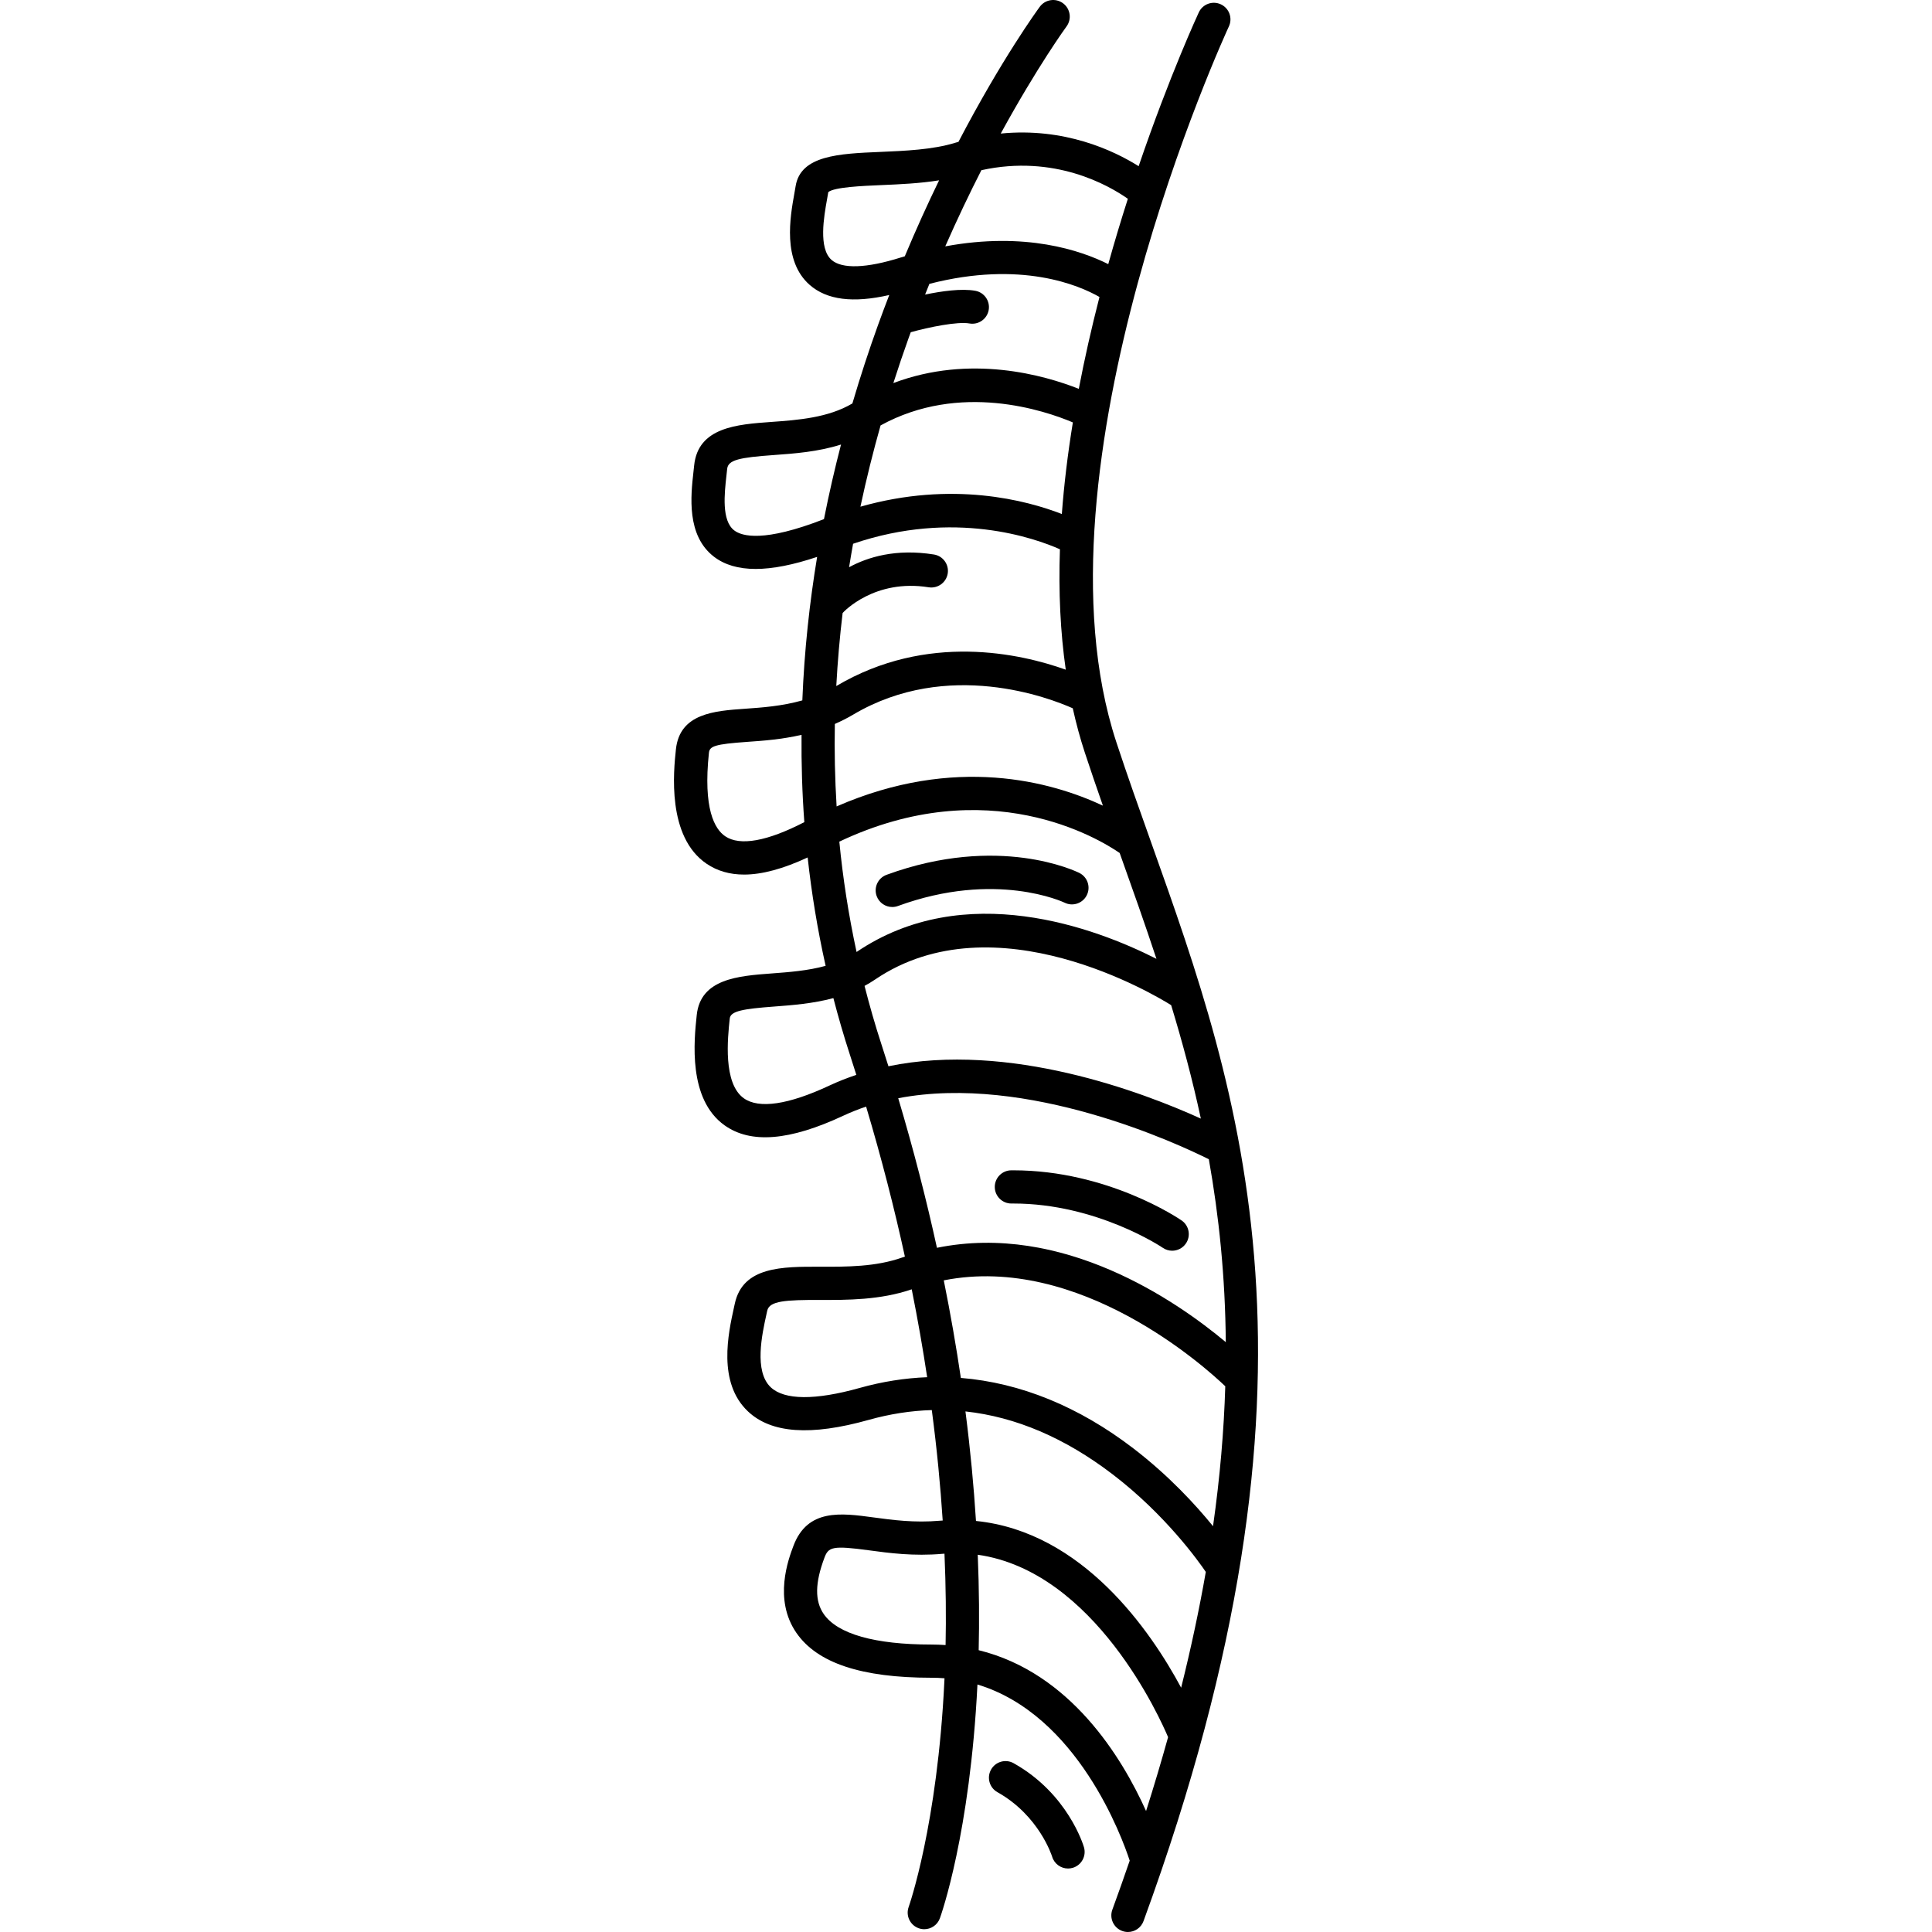
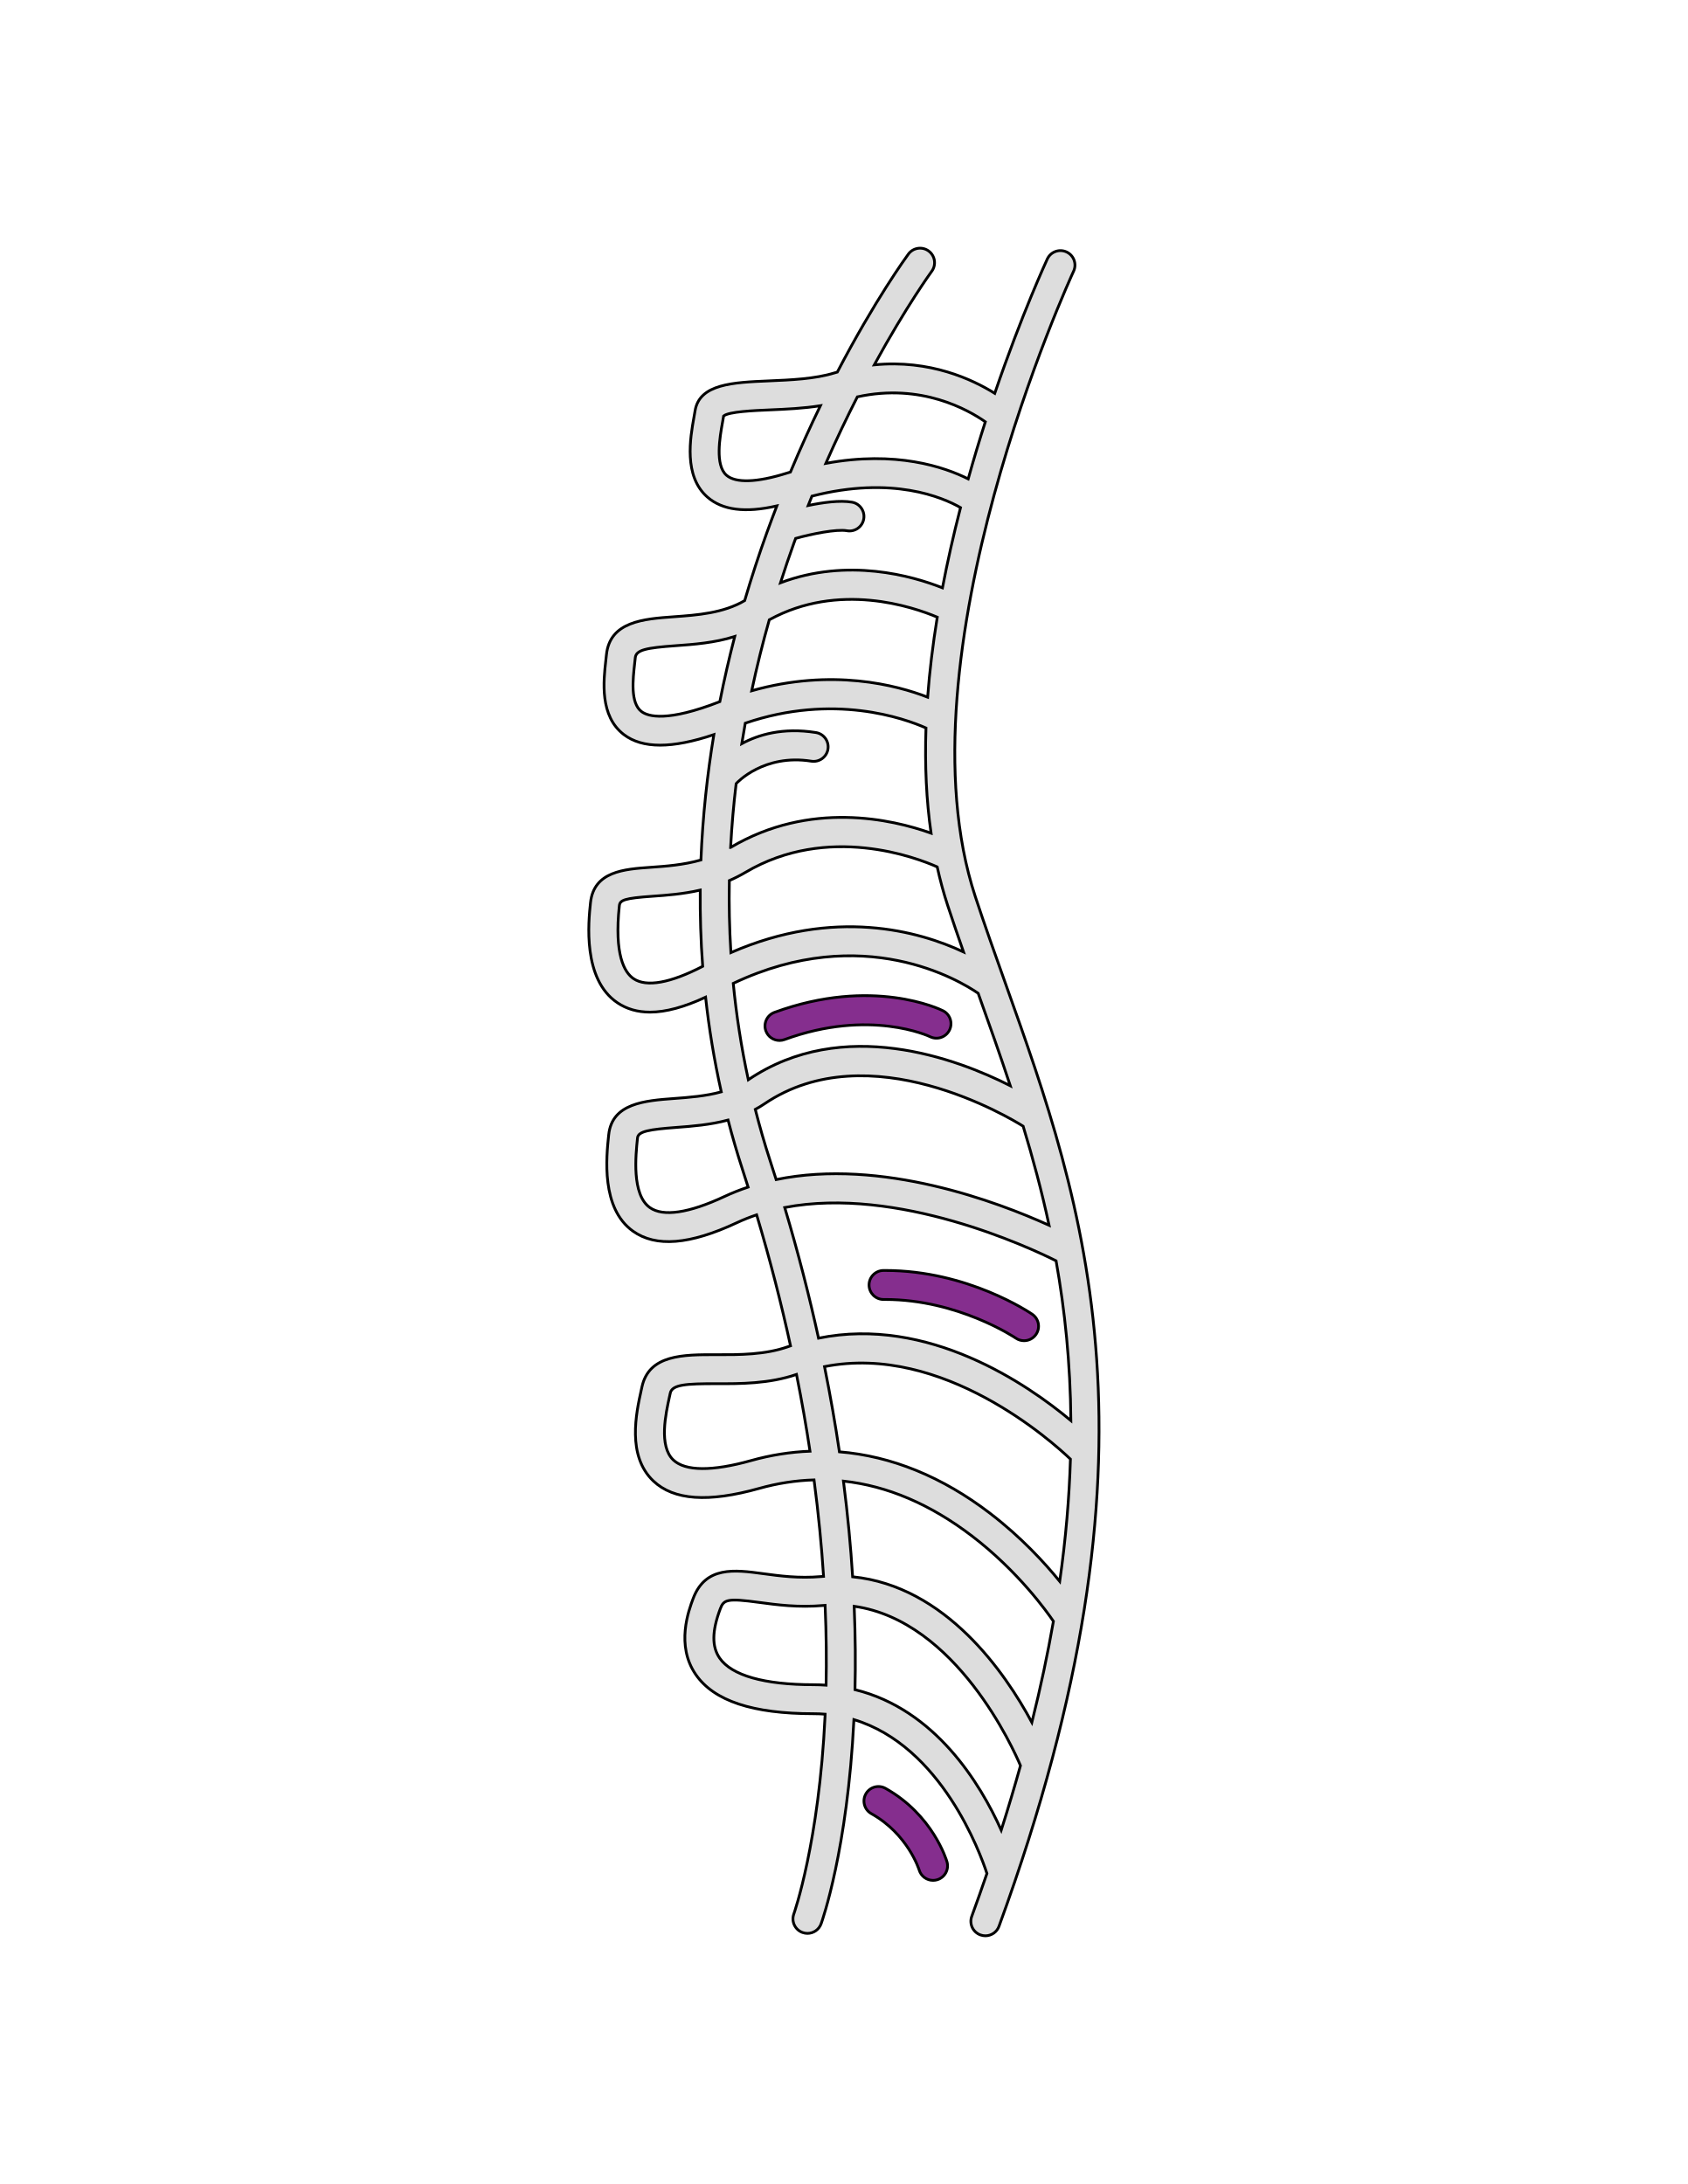
- <svg xmlns="http://www.w3.org/2000/svg" version="1.1" id="Capa_1" x="0px" y="0px" viewBox="0 0 494.636 494.636" style="enable-background:new 0 0 494.636 494.636;" xml:space="preserve">
+ <svg xmlns="http://www.w3.org/2000/svg" version="1.1" id="Capa_1" x="0px" y="0px" width="612px" height="792px" viewBox="0 0 612 792" enable-background="new 0 0 612 792" xml:space="preserve">
  <g>
-     <path d="M294.747,215.753c-3.148-8.837-6.122-17.183-8.935-25.737c-23.191-70.541,28.29-182.134,28.813-183.253   c0.993-2.127,0.075-4.656-2.051-5.649c-2.127-0.995-4.656-0.076-5.649,2.05c-0.099,0.212-7.447,16.037-15.404,39.382   c-6.418-4.023-18.976-9.963-35.309-8.352c9.419-17.222,16.717-27.251,16.846-27.427c1.389-1.892,0.982-4.551-0.909-5.94   c-1.891-1.39-4.55-0.985-5.94,0.906c-0.602,0.819-9.745,13.367-20.821,34.586c-0.292,0.085-0.578,0.156-0.871,0.247   c-5.682,1.758-12.857,2.062-19.186,2.33c-10.486,0.444-20.391,0.864-21.64,8.804c-0.085,0.538-0.195,1.152-0.316,1.826   c-1.081,6.026-3.095,17.244,3.907,23.4c4.398,3.868,11.105,4.725,20.386,2.605c-0.98,2.54-1.951,5.123-2.905,7.767   c-2.245,6.226-4.45,12.918-6.531,19.994c-6.237,3.682-13.936,4.244-20.753,4.733c-8.805,0.633-18.784,1.35-19.765,11.183   c-0.05,0.5-0.11,1.036-0.173,1.602c-0.684,6.1-1.829,16.31,5.274,21.739c2.715,2.074,6.248,3.113,10.652,3.113   c4.369,0,9.606-1.036,15.736-3.085c-1.931,11.684-3.28,23.98-3.788,36.74c-5.189,1.468-10.265,1.829-14.651,2.136   c-7.845,0.548-16.737,1.17-17.714,10.395c-0.586,5.538-2.37,22.391,7.881,29.309c2.718,1.834,5.896,2.753,9.571,2.753   c4.616,0,10.027-1.474,16.276-4.382c0.999,9.125,2.508,18.389,4.601,27.748c-4.537,1.252-9.37,1.615-13.834,1.948   c-8.521,0.637-18.18,1.358-19.161,10.624l-0.011,0.104c-0.68,6.418-2.271,21.45,7.128,28.152c6.702,4.778,16.648,3.976,30.41-2.459   c1.905-0.891,3.853-1.66,5.833-2.328c4.005,13.403,7.27,26.214,9.929,38.399c-0.216,0.075-0.432,0.143-0.648,0.22   c-6.761,2.423-14.348,2.395-21.038,2.377c-9.729-0.031-19.796-0.064-21.858,9.44l-0.196,0.893   c-1.49,6.747-4.262,19.307,3.549,26.692c5.959,5.634,16.081,6.348,30.944,2.181c5.411-1.517,10.793-2.35,16.137-2.507   c1.323,10.051,2.222,19.49,2.789,28.278c-0.259,0.019-0.516,0.029-0.776,0.053c-6.476,0.567-12.049-0.188-16.967-0.854   c-8.295-1.124-16.873-2.287-20.48,7.307c-1.274,3.39-5.151,13.706,0.78,22.272c5.344,7.718,16.639,11.471,34.531,11.473   c1.146,0,2.271,0.047,3.374,0.135c-0.009,0.197-0.017,0.403-0.026,0.6c-1.777,37.064-9.077,57.75-9.148,57.95   c-0.798,2.207,0.344,4.644,2.551,5.442c0.478,0.172,0.965,0.254,1.445,0.254c1.739,0,3.372-1.075,3.997-2.806   c0.315-0.87,7.723-21.736,9.616-59.846c25.664,7.753,37.073,39.263,38.982,45.097c-1.411,4.121-2.892,8.307-4.446,12.558   c-0.806,2.205,0.329,4.645,2.533,5.451c0.481,0.176,0.974,0.259,1.458,0.259c1.734,0,3.363-1.069,3.992-2.792   C343.574,352.791,317.634,279.986,294.747,215.753z M302.4,432.089c-7.801-14.525-25.205-39.934-52.528-42.689   c-0.55-8.732-1.418-18.091-2.695-28.043c12.85,1.395,25.449,6.763,37.665,16.091c13.647,10.422,22.185,22.507,23.871,24.998   C307.062,411.906,304.972,421.775,302.4,432.089z M290.217,370.858c-14.036-10.774-29.004-16.845-44.218-18.079   c-1.177-7.98-2.626-16.319-4.37-24.978c34.743-6.879,66.965,22.234,72.07,27.113c-0.341,11.281-1.342,23.186-3.135,35.829   C306.167,385.331,299.287,377.82,290.217,370.858z M225.676,267.407c-1.636-5.018-3.062-10.017-4.333-14.995   c0.898-0.487,1.786-1.011,2.653-1.601c30.762-20.899,72.213,4.249,75.848,6.535c2.842,9.354,5.439,18.979,7.601,29.039   c-14.833-6.729-49.089-19.779-79.987-13.4C226.874,271.134,226.286,269.278,225.676,267.407z M296.076,245.482   c-15.57-7.886-49.022-20.543-76.776-1.754c-2.06-9.534-3.512-18.97-4.412-28.25c38.098-18.049,66.463-0.75,71.773,2.906   c0.026,0.073,0.053,0.148,0.079,0.221C289.899,227.47,293.07,236.377,296.076,245.482z M213.739,185.347   c1.566-0.684,3.137-1.468,4.701-2.393c24.268-14.371,50.394-4.209,56.213-1.614c0.866,3.915,1.889,7.696,3.084,11.331   c1.485,4.516,3.048,9.066,4.633,13.594c-13.153-6.149-37.812-13.056-68.179,0.198C213.754,199.312,213.608,192.264,213.739,185.347   z M232.669,86.429c0.166-0.462,0.336-0.912,0.504-1.372c4.643-1.303,12.024-2.789,15.008-2.245   c2.314,0.416,4.522-1.112,4.942-3.422c0.42-2.31-1.112-4.522-3.421-4.941c-3.536-0.642-8.688,0.1-12.856,0.968   c0.365-0.92,0.73-1.837,1.099-2.742c23.545-6.062,38.399,0.409,43.545,3.359c-2.081,8.085-3.844,15.926-5.292,23.519   c-8.76-3.471-27.757-8.934-47.478-1.478C230.01,94.039,231.332,90.144,232.669,86.429z M225.446,108.919   c20.337-11.182,42.003-3.829,49.231-0.772c-1.321,8.118-2.264,15.938-2.823,23.45c-9.028-3.507-28.014-8.565-51.567-1.873   C221.833,122.481,223.575,115.528,225.446,108.919z M288.759,50.895c-1.702,5.306-3.395,10.906-5.019,16.73   c-6.998-3.506-21.214-8.355-41.732-4.552c3.105-7.061,6.233-13.592,9.247-19.499C269.981,39.454,283.873,47.456,288.759,50.895z    M230.597,65.93c-8.73,2.756-15.018,2.976-17.703,0.613c-3.401-2.991-1.939-11.139-1.153-15.516   c0.121-0.674,0.232-1.292,0.321-1.844c1.529-1.282,8.789-1.59,13.629-1.796c4.693-0.198,9.812-0.43,14.738-1.218   c-2.901,5.976-5.863,12.474-8.781,19.447C231.295,65.725,230.952,65.817,230.597,65.93z M187.976,135.795   c-3.282-2.509-2.504-9.447-1.99-14.038c0.067-0.602,0.131-1.173,0.185-1.705c0.231-2.319,3.178-2.92,11.916-3.548   c5.212-0.374,11.302-0.813,17.234-2.693c-1.591,6.126-3.064,12.496-4.366,19.097C195.564,138.908,189.952,137.305,187.976,135.795z    M215.732,156.941c0.274-0.321,8.182-8.8,22.038-6.582c2.311,0.364,4.497-1.207,4.868-3.525c0.371-2.317-1.208-4.497-3.525-4.868   c-9.764-1.563-16.979,0.674-21.729,3.258c0.325-2.02,0.664-4.025,1.023-6.008c25.9-8.846,46.643-1.392,52.957,1.41   c-0.375,10.992,0.121,21.277,1.495,30.828c-11.483-4.1-35.458-9.606-58.749,4.186c-0.001,0-0.002,0.001-0.003,0.001   C214.451,169.298,215.001,163.018,215.732,156.941z M185.684,214.111c-2.744-1.852-5.697-7.063-4.183-21.368   c0.178-1.683,1.424-2.222,9.854-2.811c3.979-0.277,8.76-0.619,13.856-1.791c-0.061,7.322,0.152,14.774,0.716,22.343   C196.444,215.39,189.45,216.653,185.684,214.111z M212.308,277.946c-10.436,4.881-17.999,6.001-21.874,3.238   c-5.359-3.821-4.134-15.395-3.61-20.337l0.011-0.104c0.202-1.905,3.508-2.457,11.341-3.042c4.633-0.346,9.934-0.75,15.188-2.163   c1.251,4.816,2.65,9.651,4.232,14.504c0.564,1.728,1.105,3.44,1.645,5.15C216.893,275.975,214.577,276.885,212.308,277.946z    M229.969,281.17c33.116-6.355,71.82,11.776,79.521,15.624c2.583,14.505,4.199,29.964,4.34,46.823   c-12.672-10.603-41.762-30.698-73.951-24.152C237.213,307.295,233.949,294.516,229.969,281.17z M220.129,355.336   c-11.416,3.201-19.304,3.143-22.81-0.173c-4.313-4.078-2.215-13.579-1.089-18.684l0.203-0.923c0.544-2.51,4.746-2.762,13.523-2.743   c6.893,0.024,15.437,0.044,23.467-2.718c1.557,7.78,2.866,15.287,3.953,22.502C231.632,352.821,225.871,353.726,220.129,355.336z    M238.439,421.042c-14.482-0.002-24.007-2.703-27.544-7.811c-2.317-3.347-2.257-7.936,0.188-14.443   c1.022-2.719,2.038-3.14,11.381-1.874c5.093,0.691,11.433,1.549,18.852,0.898c0.165-0.015,0.327-0.02,0.492-0.033   c0.367,8.502,0.429,16.313,0.284,23.393C240.897,421.09,239.681,421.042,238.439,421.042z M250.564,422.487   c0.174-7.377,0.132-15.537-0.239-24.438c29.991,4.251,46.839,42.209,48.732,46.704c-1.71,6.149-3.582,12.446-5.637,18.914   C287.29,450.02,274.075,428.252,250.564,422.487z" />
-     <path d="M276.341,223.495c-0.829-0.414-20.635-10.033-49.361,0.477c-2.204,0.807-3.337,3.247-2.531,5.452   c0.63,1.722,2.258,2.79,3.992,2.79c0.485,0,0.978-0.083,1.46-0.26c25.022-9.156,42.381-0.981,42.654-0.85   c2.096,1.039,4.64,0.186,5.687-1.908C279.292,227.098,278.441,224.545,276.341,223.495z" />
-     <path d="M258.935,308.129c0.011,0,0.022,0,0.033,0c0.156-0.001,0.309-0.002,0.464-0.002c21.346,0,38.004,11.159,38.272,11.341   c0.735,0.504,1.572,0.746,2.4,0.746c1.352,0,2.682-0.645,3.506-1.843c1.33-1.935,0.839-4.58-1.095-5.91   c-0.768-0.527-18.946-12.834-43.074-12.834c-0.178,0-0.359,0.001-0.538,0.002c-2.347,0.018-4.235,1.935-4.218,4.282   C254.704,306.248,256.603,308.129,258.935,308.129z" />
-     <path d="M259.518,451.422c-2.048-1.147-4.638-0.417-5.785,1.632c-1.147,2.048-0.416,4.638,1.631,5.784   c10.681,5.982,13.942,16.305,14.002,16.499c0.547,1.847,2.238,3.044,4.073,3.044c0.394,0,0.795-0.055,1.192-0.171   c2.253-0.657,3.547-3.017,2.89-5.271C277.358,472.382,273.376,459.182,259.518,451.422z" />
+     <path fill="#DDDDDD" stroke="#000000" stroke-miterlimit="10" d="M364.683,356.945c-3.896-10.934-7.575-21.26-11.056-31.844   c-28.693-87.278,35.003-225.349,35.649-226.733c1.229-2.632,0.093-5.761-2.537-6.989c-2.632-1.231-5.761-0.095-6.989,2.536   c-0.123,0.263-9.214,19.842-19.06,48.727c-7.94-4.978-23.479-12.327-43.687-10.334c11.654-21.309,20.684-33.717,20.843-33.935   c1.719-2.341,1.215-5.631-1.124-7.35c-2.34-1.72-5.63-1.219-7.35,1.121c-0.745,1.014-12.058,16.538-25.762,42.792   c-0.361,0.105-0.715,0.193-1.077,0.306c-7.03,2.176-15.907,2.552-23.738,2.883c-12.974,0.55-25.229,1.069-26.774,10.894   c-0.105,0.665-0.241,1.425-0.392,2.259c-1.337,7.456-3.829,21.336,4.834,28.952c5.442,4.786,13.74,5.847,25.224,3.224   c-1.213,3.143-2.414,6.338-3.595,9.609c-2.777,7.703-5.506,15.983-8.08,24.738c-7.717,4.556-17.243,5.251-25.678,5.856   c-10.894,0.783-23.24,1.67-24.454,13.836c-0.063,0.619-0.137,1.282-0.214,1.982c-0.847,7.547-2.264,20.18,6.525,26.896   c3.358,2.566,7.73,3.852,13.179,3.852c5.406,0,11.886-1.281,19.47-3.816c-2.389,14.456-4.058,29.67-4.687,45.457   c-6.42,1.816-12.7,2.263-18.127,2.643c-9.707,0.679-20.709,1.448-21.917,12.862c-0.726,6.852-2.933,27.703,9.751,36.263   c3.362,2.27,7.295,3.406,11.842,3.406c5.711,0,12.406-1.823,20.138-5.422c1.236,11.29,3.103,22.753,5.692,34.332   c-5.613,1.549-11.593,1.998-17.116,2.41c-10.543,0.788-22.494,1.681-23.707,13.145l-0.014,0.129   c-0.842,7.941-2.811,26.54,8.819,34.832c8.292,5.912,20.598,4.92,37.625-3.042c2.357-1.103,4.768-2.055,7.217-2.881   c4.956,16.583,8.995,32.434,12.285,47.51c-0.268,0.093-0.534,0.178-0.802,0.272c-8.365,2.998-17.752,2.964-26.029,2.941   c-12.038-0.039-24.493-0.079-27.045,11.68l-0.242,1.104c-1.844,8.349-5.273,23.889,4.391,33.025   c7.373,6.971,19.896,7.854,38.286,2.698c6.695-1.877,13.354-2.907,19.966-3.102c1.638,12.436,2.749,24.114,3.451,34.988   c-0.32,0.023-0.639,0.035-0.96,0.065c-8.013,0.701-14.908-0.232-20.993-1.057c-10.263-1.391-20.876-2.83-25.339,9.04   c-1.576,4.194-6.373,16.958,0.965,27.557c6.612,9.55,20.587,14.193,42.725,14.195c1.418,0,2.81,0.059,4.174,0.167   c-0.011,0.244-0.021,0.499-0.032,0.742c-2.198,45.858-11.23,71.453-11.318,71.7c-0.987,2.731,0.426,5.746,3.156,6.733   c0.592,0.213,1.194,0.314,1.788,0.314c2.151,0,4.172-1.33,4.945-3.472c0.39-1.076,9.556-26.894,11.897-74.046   c31.754,9.593,45.869,48.579,48.231,55.797c-1.746,5.1-3.578,10.278-5.501,15.538c-0.997,2.729,0.407,5.747,3.134,6.744   c0.596,0.218,1.205,0.32,1.805,0.32c2.145,0,4.16-1.322,4.938-3.454C425.095,526.499,393,436.42,364.683,356.945z M374.152,624.612   c-9.652-17.971-31.186-49.409-64.992-52.817c-0.681-10.804-1.754-22.384-3.334-34.697c15.898,1.727,31.487,8.368,46.602,19.909   c16.886,12.895,27.449,27.848,29.535,30.93C379.919,599.64,377.333,611.851,374.152,624.612z M359.077,548.853   c-17.366-13.331-35.886-20.842-54.71-22.369c-1.456-9.873-3.249-20.19-5.406-30.904c42.986-8.512,82.854,27.51,89.17,33.546   c-0.422,13.958-1.66,28.688-3.879,44.33C378.812,566.76,370.3,557.467,359.077,548.853z M279.223,420.855   c-2.024-6.208-3.788-12.394-5.361-18.553c1.111-0.603,2.21-1.251,3.282-1.98c38.062-25.858,89.348,5.257,93.845,8.085   c3.517,11.574,6.729,23.482,9.404,35.93c-18.352-8.325-60.736-24.472-98.965-16.579   C280.705,425.468,279.978,423.171,279.223,420.855z M366.326,393.728c-19.264-9.757-60.653-25.417-94.992-2.17   c-2.549-11.796-4.346-23.472-5.459-34.953c47.138-22.331,82.232-0.928,88.803,3.596c0.032,0.09,0.065,0.183,0.098,0.273   C358.684,371.442,362.608,382.463,366.326,393.728z M264.453,319.325c1.938-0.847,3.882-1.816,5.816-2.961   c30.026-17.78,62.352-5.208,69.551-1.997c1.071,4.844,2.337,9.522,3.815,14.02c1.838,5.588,3.771,11.218,5.732,16.819   c-16.273-7.607-46.783-16.153-84.355,0.245C264.472,336.603,264.291,327.884,264.453,319.325z M287.875,196.936   c0.205-0.571,0.416-1.128,0.623-1.697c5.745-1.612,14.877-3.451,18.569-2.778c2.863,0.515,5.595-1.375,6.114-4.233   s-1.376-5.595-4.232-6.113c-4.375-0.795-10.749,0.123-15.906,1.197c0.451-1.138,0.903-2.272,1.359-3.393   c29.132-7.5,47.51,0.506,53.877,4.156c-2.574,10.003-4.756,19.705-6.547,29.1c-10.839-4.295-34.344-11.054-58.743-1.829   C284.585,206.352,286.221,201.533,287.875,196.936z M278.939,224.762c25.162-13.835,51.969-4.737,60.911-0.955   c-1.634,10.044-2.801,19.72-3.492,29.014c-11.17-4.339-34.661-10.597-63.803-2.317C274.468,241.543,276.623,232.94,278.939,224.762   z M357.274,152.971c-2.105,6.564-4.2,13.493-6.21,20.699c-8.658-4.338-26.247-10.338-51.634-5.632   c3.842-8.736,7.712-16.817,11.441-24.126C334.04,138.815,351.229,148.717,357.274,152.971z M285.312,171.573   c-10.802,3.41-18.582,3.683-21.903,0.759c-4.208-3.7-2.399-13.782-1.427-19.197c0.149-0.834,0.287-1.599,0.397-2.281   c1.892-1.587,10.874-1.968,16.862-2.223c5.807-0.245,12.14-0.532,18.235-1.507c-3.59,7.394-7.255,15.434-10.865,24.062   C286.175,171.32,285.751,171.433,285.312,171.573z M232.577,258.015c-4.061-3.104-3.098-11.688-2.462-17.368   c0.083-0.745,0.162-1.452,0.229-2.11c0.286-2.869,3.933-3.612,14.744-4.39c6.448-0.463,13.983-1.006,21.323-3.332   c-1.969,7.58-3.791,15.461-5.402,23.628C241.966,261.867,235.023,259.884,232.577,258.015z M266.919,284.179   c0.339-0.397,10.124-10.889,27.268-8.145c2.859,0.45,5.563-1.493,6.022-4.361c0.459-2.866-1.494-5.563-4.361-6.022   c-12.08-1.935-21.008,0.834-26.885,4.03c0.402-2.499,0.822-4.979,1.266-7.433c32.046-10.945,57.71-1.723,65.522,1.744   c-0.464,13.6,0.149,26.325,1.85,38.143c-14.208-5.073-43.871-11.885-72.688,5.18c-0.001,0-0.002,0.001-0.004,0.001   C265.334,299.468,266.015,291.698,266.919,284.179z M229.741,354.914c-3.395-2.291-7.048-8.739-5.175-26.438   c0.22-2.082,1.762-2.749,12.191-3.478c4.924-0.343,10.839-0.766,17.145-2.216c-0.076,9.06,0.188,18.279,0.886,27.645   C243.055,356.497,234.402,358.059,229.741,354.914z M262.683,433.895c-12.912,6.039-22.27,7.425-27.063,4.007   c-6.631-4.728-5.115-19.049-4.467-25.163l0.014-0.129c0.25-2.356,4.34-3.04,14.031-3.764c5.732-0.428,12.291-0.928,18.792-2.676   c1.548,5.959,3.279,11.94,5.236,17.945c0.697,2.138,1.367,4.256,2.035,6.372C268.356,431.457,265.49,432.583,262.683,433.895z    M284.534,437.885c40.974-7.863,88.86,14.57,98.389,19.331c3.196,17.946,5.195,37.073,5.37,57.933   c-15.679-13.118-51.671-37.981-91.497-29.883C293.497,470.208,289.459,454.397,284.534,437.885z M272.36,529.648   c-14.125,3.96-23.884,3.889-28.222-0.214c-5.337-5.046-2.741-16.802-1.348-23.117l0.251-1.143   c0.673-3.105,5.872-3.417,16.731-3.394c8.528,0.029,19.1,0.055,29.035-3.363c1.927,9.626,3.546,18.914,4.892,27.842   C286.592,526.536,279.464,527.656,272.36,529.648z M295.014,610.944c-17.918-0.002-29.703-3.344-34.079-9.664   c-2.867-4.142-2.793-9.819,0.232-17.87c1.265-3.364,2.521-3.885,14.081-2.318c6.302,0.854,14.146,1.916,23.325,1.111   c0.204-0.019,0.404-0.025,0.608-0.041c0.454,10.52,0.531,20.184,0.352,28.943C298.055,611.004,296.551,610.944,295.014,610.944z    M310.016,612.732c0.216-9.127,0.163-19.224-0.296-30.236c37.107,5.26,57.953,52.224,60.295,57.785   c-2.115,7.608-4.432,15.399-6.975,23.402C355.456,646.798,339.106,619.865,310.016,612.732z" />
+     <path fill="#852E8E" stroke="#000000" stroke-miterlimit="10" d="M341.909,366.524c-1.026-0.512-25.531-12.413-61.073,0.591   c-2.727,0.998-4.129,4.017-3.132,6.745c0.78,2.131,2.794,3.452,4.939,3.452c0.601,0,1.21-0.103,1.807-0.321   c30.959-11.329,52.437-1.214,52.774-1.052c2.594,1.285,5.741,0.229,7.036-2.361C345.561,370.982,344.507,367.824,341.909,366.524z" />
+     <path fill="#852E8E" stroke="#000000" stroke-miterlimit="10" d="M320.373,471.24c0.014,0,0.027,0,0.041,0   c0.192-0.001,0.382-0.002,0.574-0.002c26.41,0,47.021,13.807,47.353,14.031c0.909,0.624,1.945,0.923,2.97,0.923   c1.673,0,3.318-0.798,4.338-2.28c1.646-2.394,1.038-5.666-1.355-7.312c-0.95-0.652-23.441-15.88-53.294-15.88   c-0.221,0-0.444,0.002-0.666,0.003c-2.903,0.022-5.239,2.394-5.219,5.298C315.138,468.913,317.488,471.24,320.373,471.24z" />
+     <path fill="#852E8E" stroke="#000000" stroke-miterlimit="10" d="M321.094,648.533c-2.533-1.42-5.738-0.517-7.157,2.019   c-1.419,2.534-0.515,5.739,2.019,7.157c13.215,7.401,17.25,20.173,17.324,20.413c0.677,2.285,2.769,3.767,5.039,3.767   c0.487,0,0.983-0.068,1.475-0.212c2.788-0.813,4.389-3.732,3.576-6.521C343.167,674.466,338.24,658.134,321.094,648.533z" />
  </g>
-   <g>
- </g>
-   <g>
- </g>
-   <g>
- </g>
-   <g>
- </g>
-   <g>
- </g>
-   <g>
- </g>
-   <g>
- </g>
-   <g>
- </g>
-   <g>
- </g>
-   <g>
- </g>
-   <g>
- </g>
-   <g>
- </g>
-   <g>
- </g>
-   <g>
- </g>
-   <g>
- </g>
</svg>
